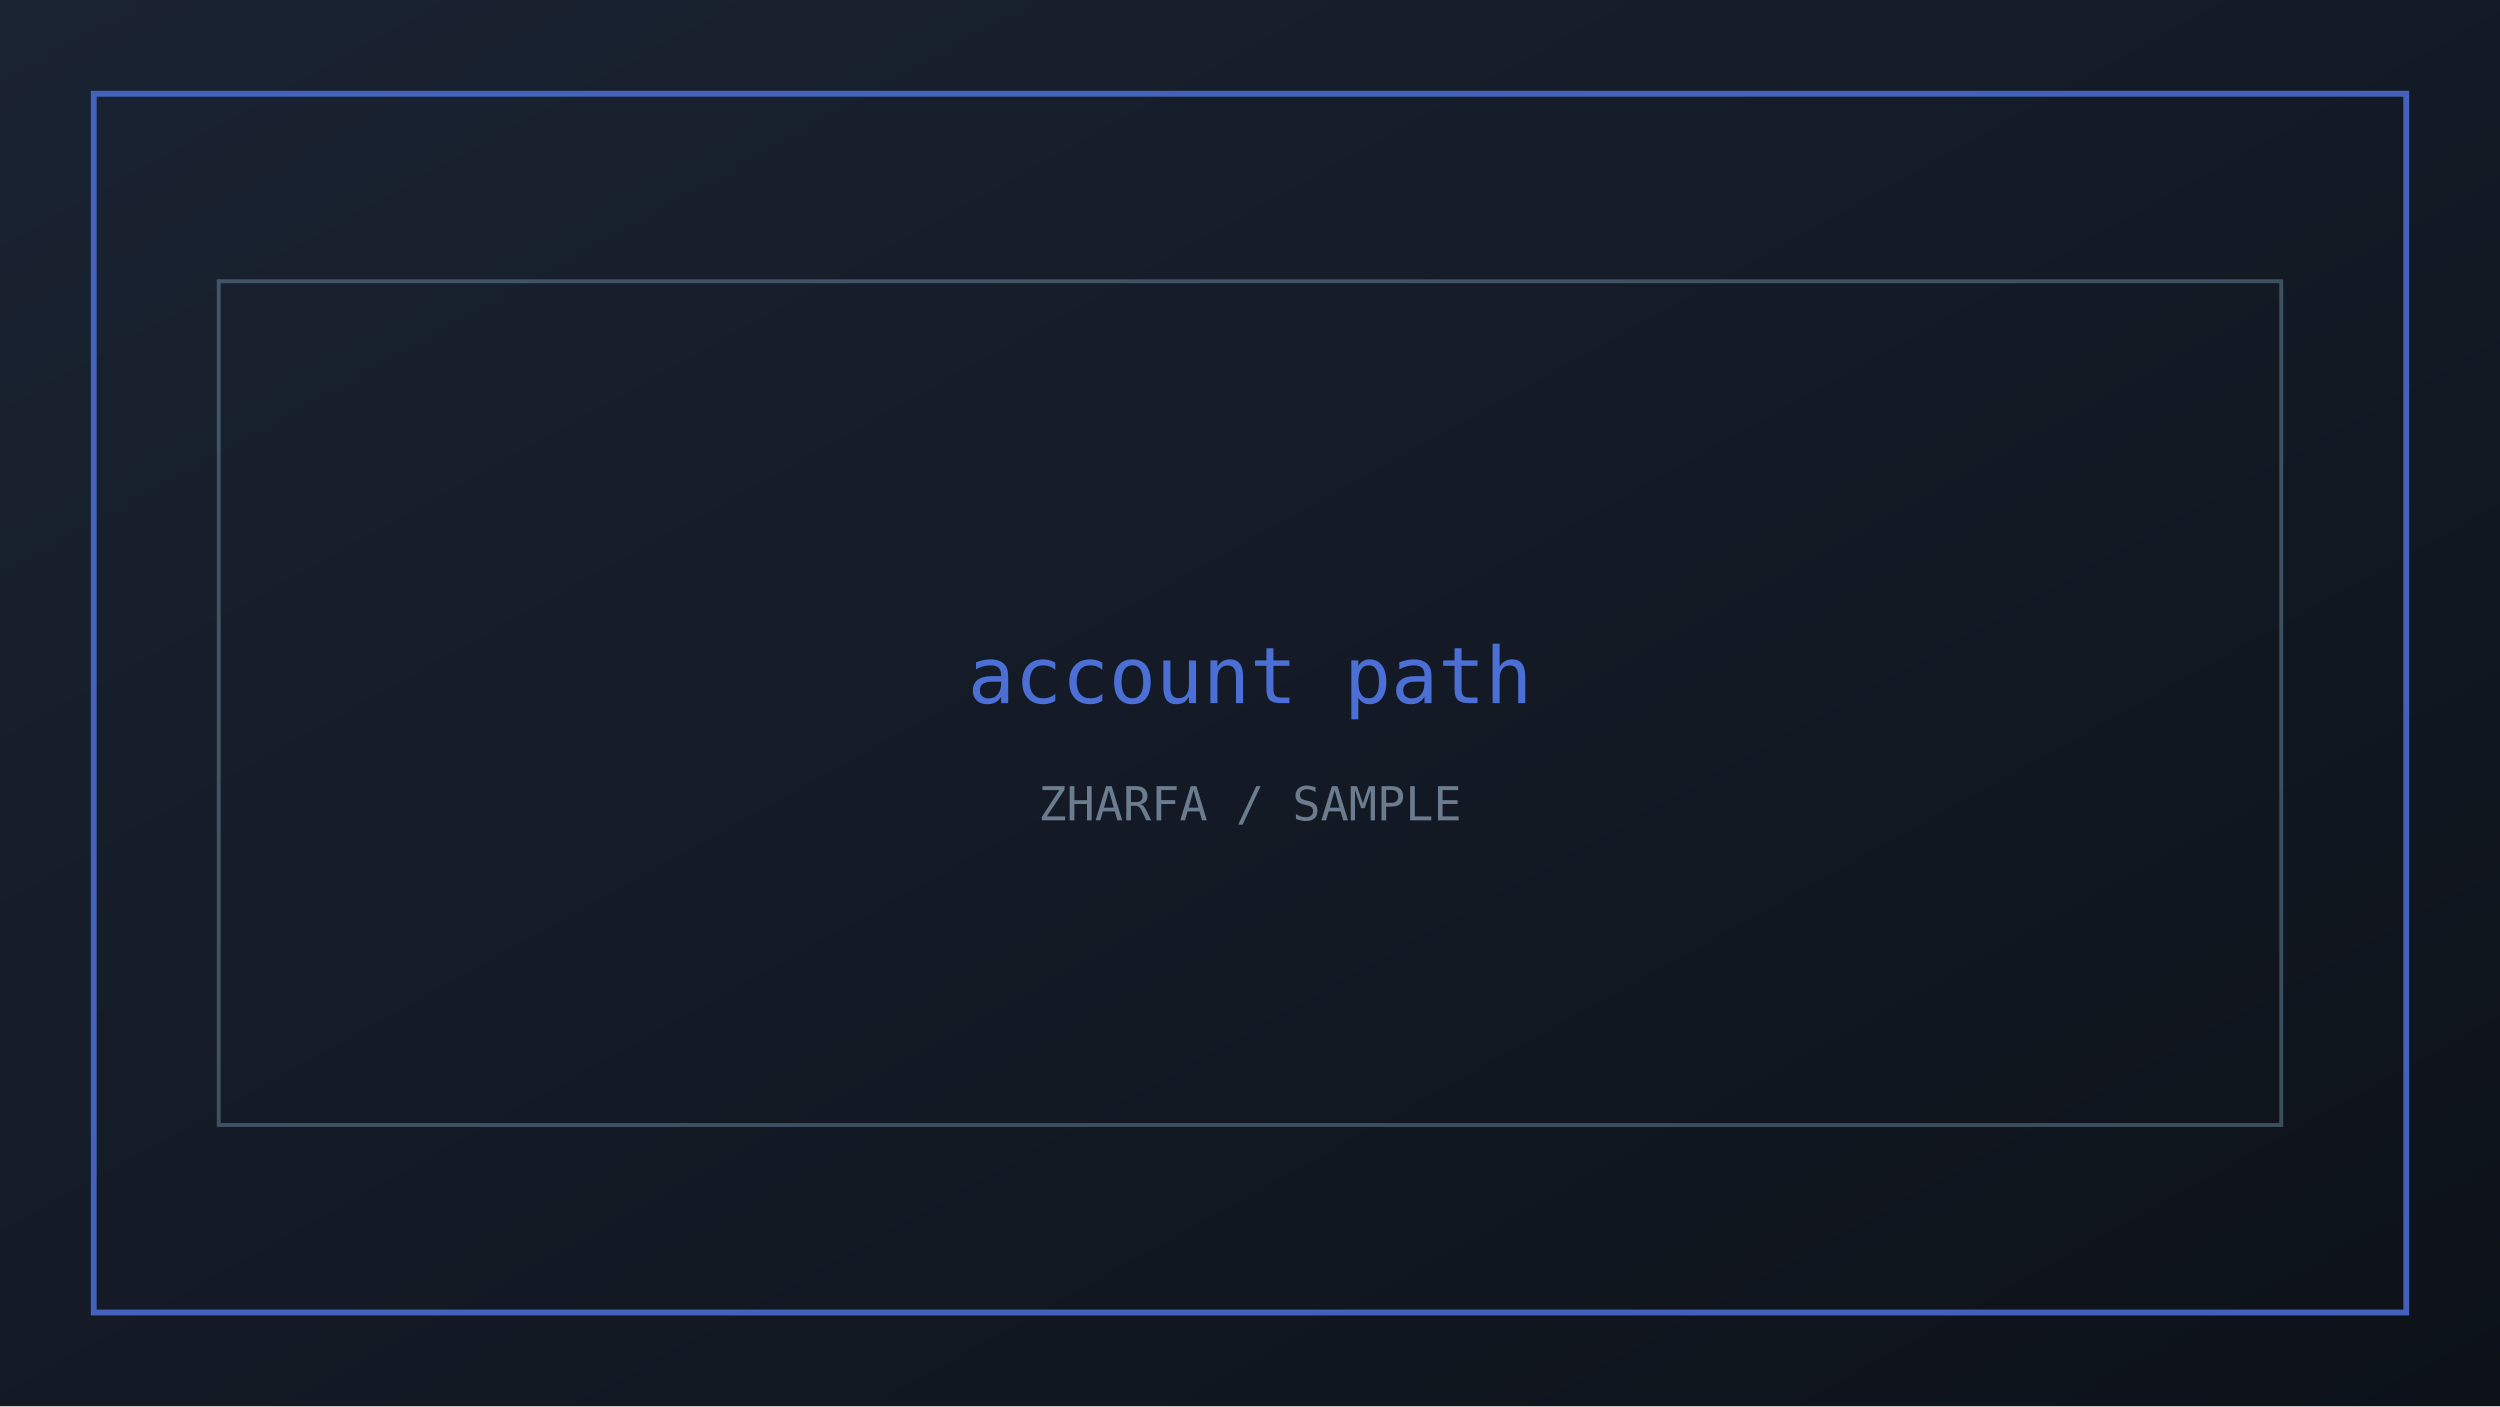
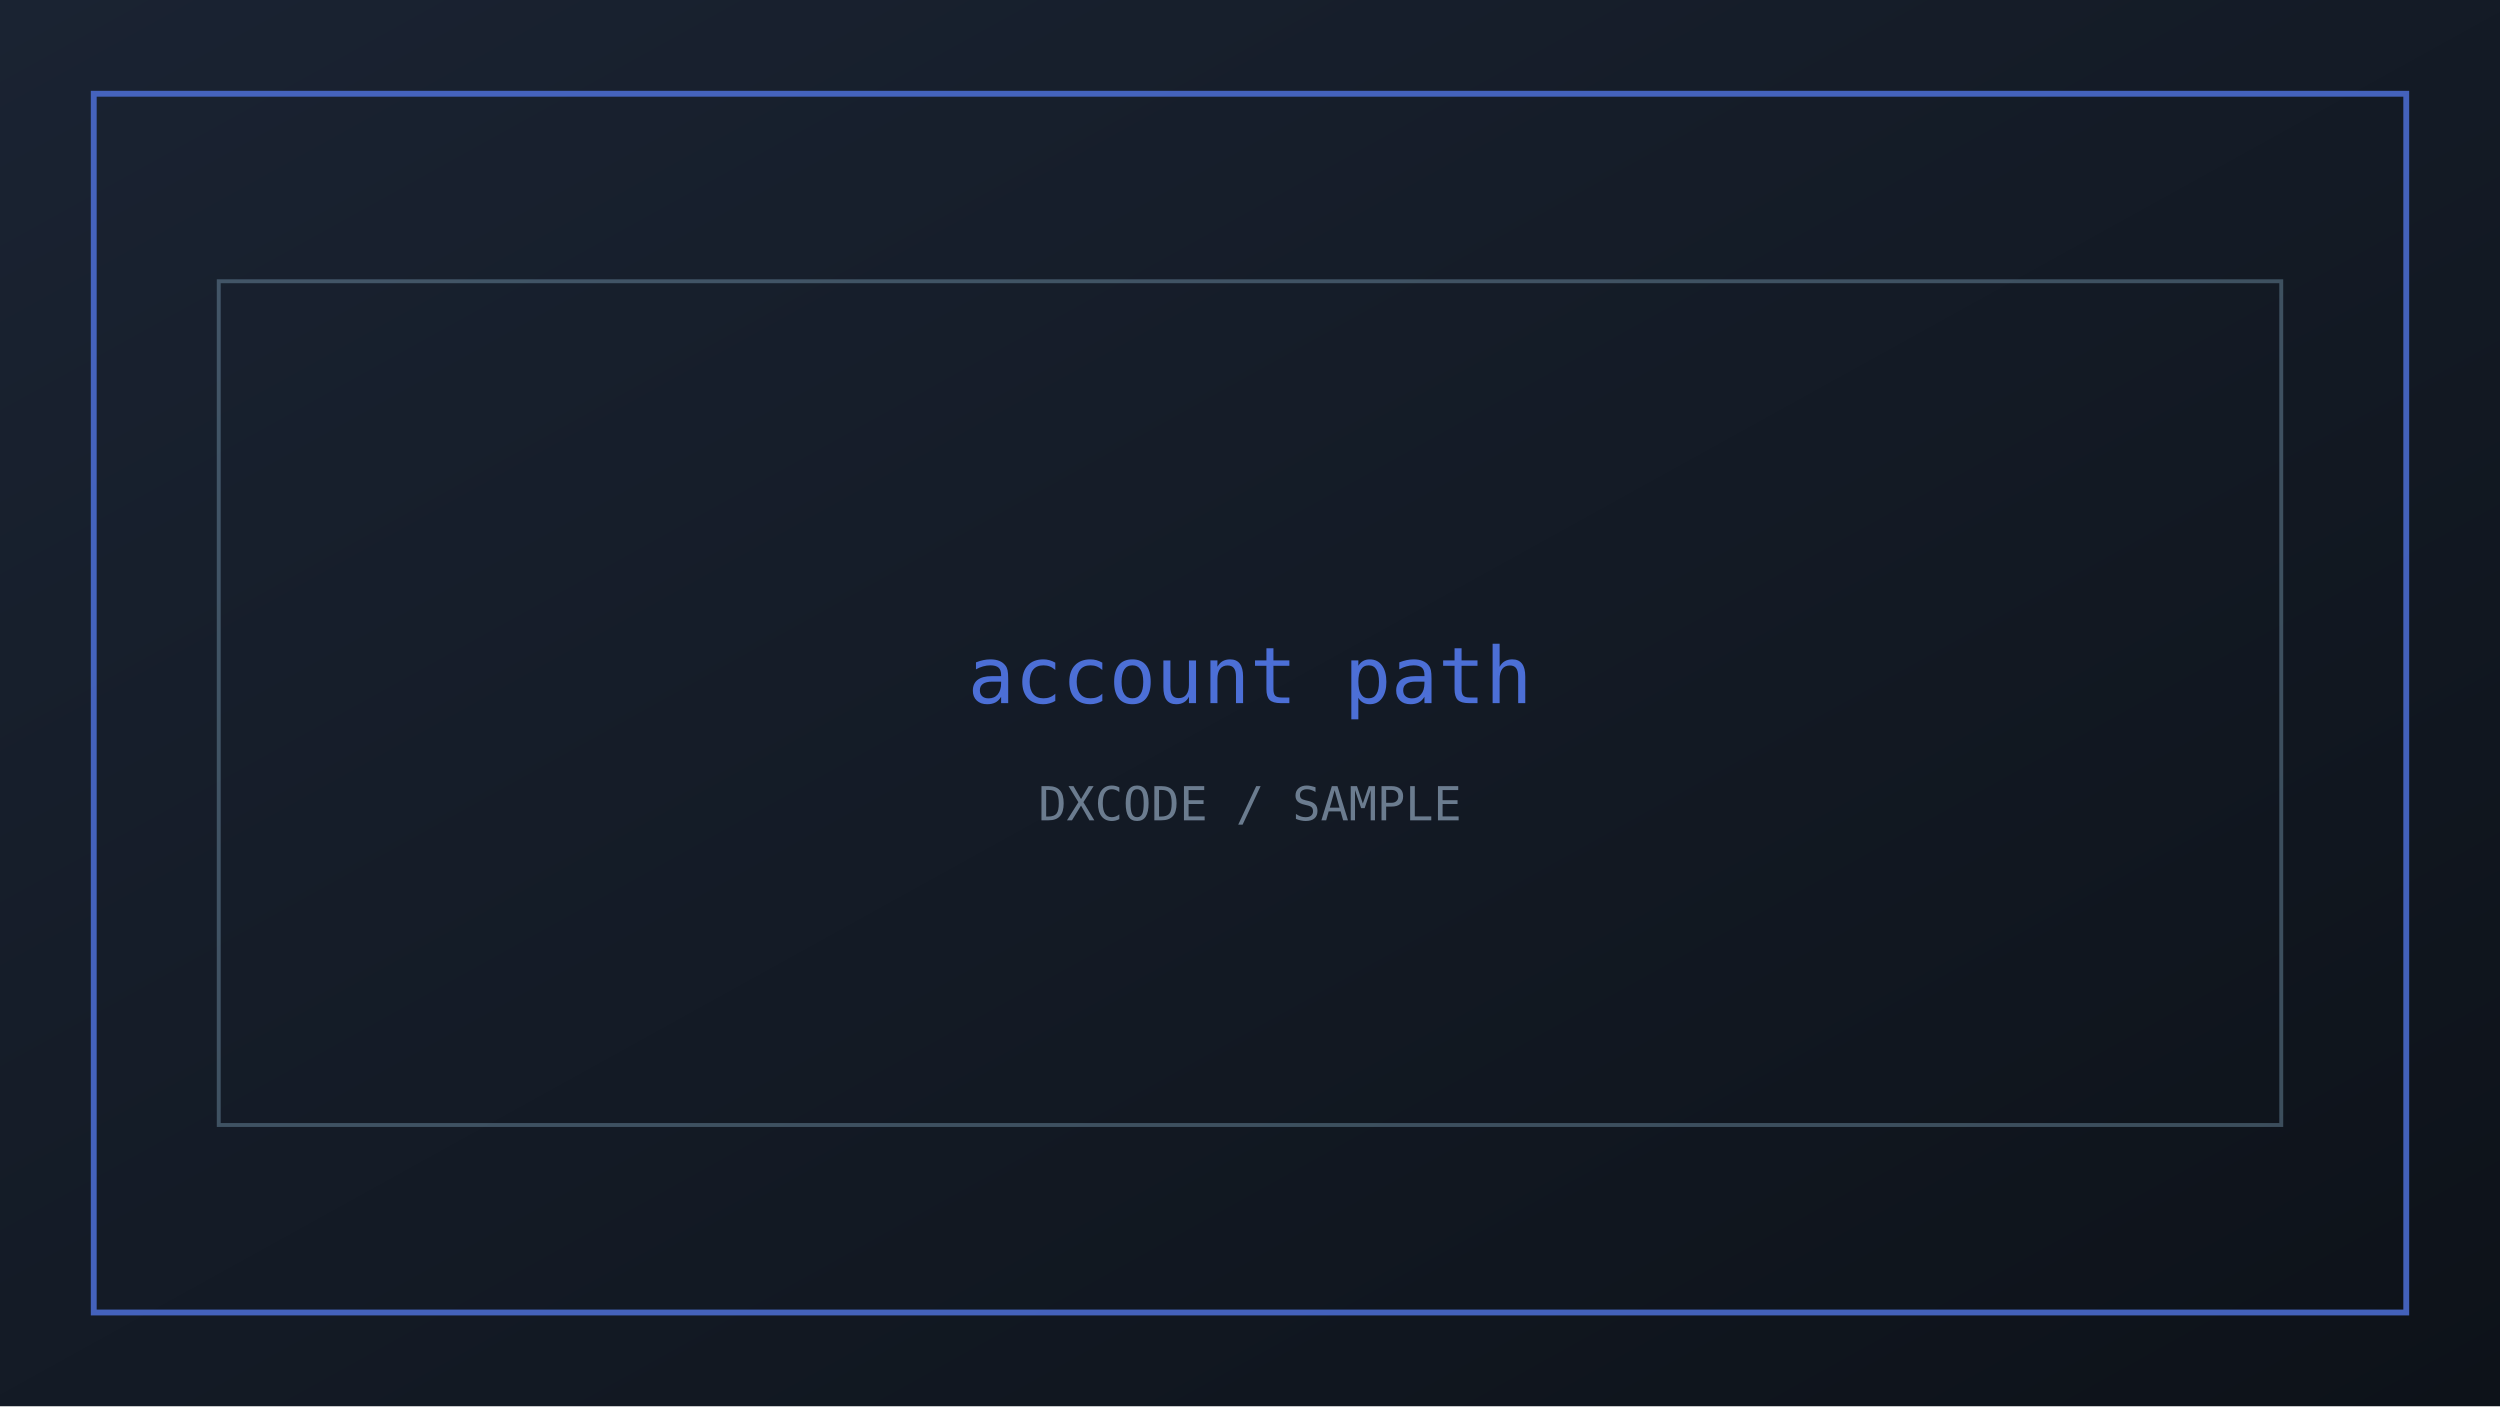
<svg xmlns="http://www.w3.org/2000/svg" width="640" height="360" viewBox="0 0 640 360" role="img" aria-label="account path">
  <defs>
    <linearGradient id="gpathsaccountandaccesssvg" x1="0" y1="0" x2="1" y2="1">
      <stop offset="0%" stop-color="#1a2332" />
      <stop offset="100%" stop-color="#0d1219" />
    </linearGradient>
  </defs>
  <rect width="640" height="360" fill="url(#gpathsaccountandaccesssvg)" />
  <rect x="24" y="24" width="592" height="312" fill="none" stroke="#4c6fd6" stroke-width="1.5" opacity="0.85" />
  <rect x="56" y="72" width="528" height="216" fill="none" stroke="#8eb6d1" stroke-width="1" opacity="0.35" />
  <text x="320" y="180" text-anchor="middle" fill="#4c6fd6" font-family="ui-monospace, monospace" font-size="20">account path</text>
-   <text x="320" y="210" text-anchor="middle" fill="#6b7c8f" font-family="ui-monospace, monospace" font-size="12">ZHARFA / SAMPLE</text>
+   <text x="320" y="210" text-anchor="middle" fill="#6b7c8f" font-family="ui-monospace, monospace" font-size="12">DXCODE / SAMPLE</text>
</svg>
